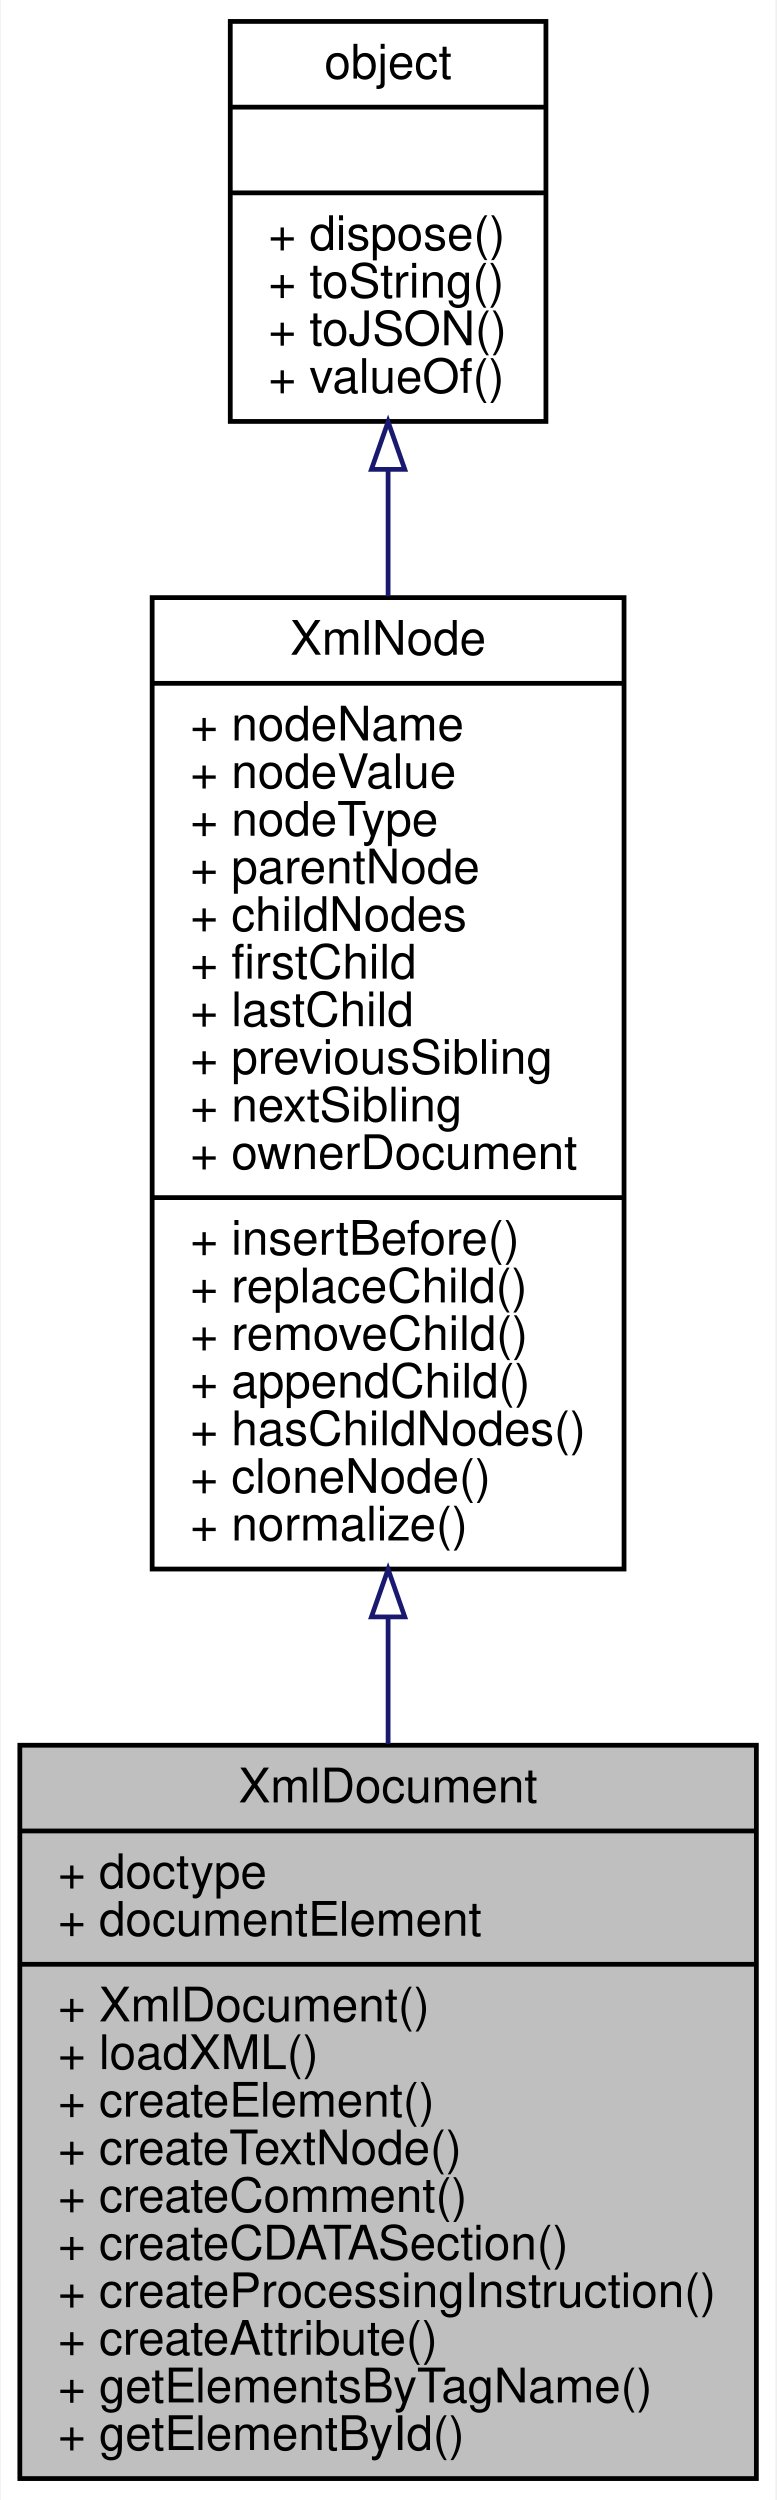
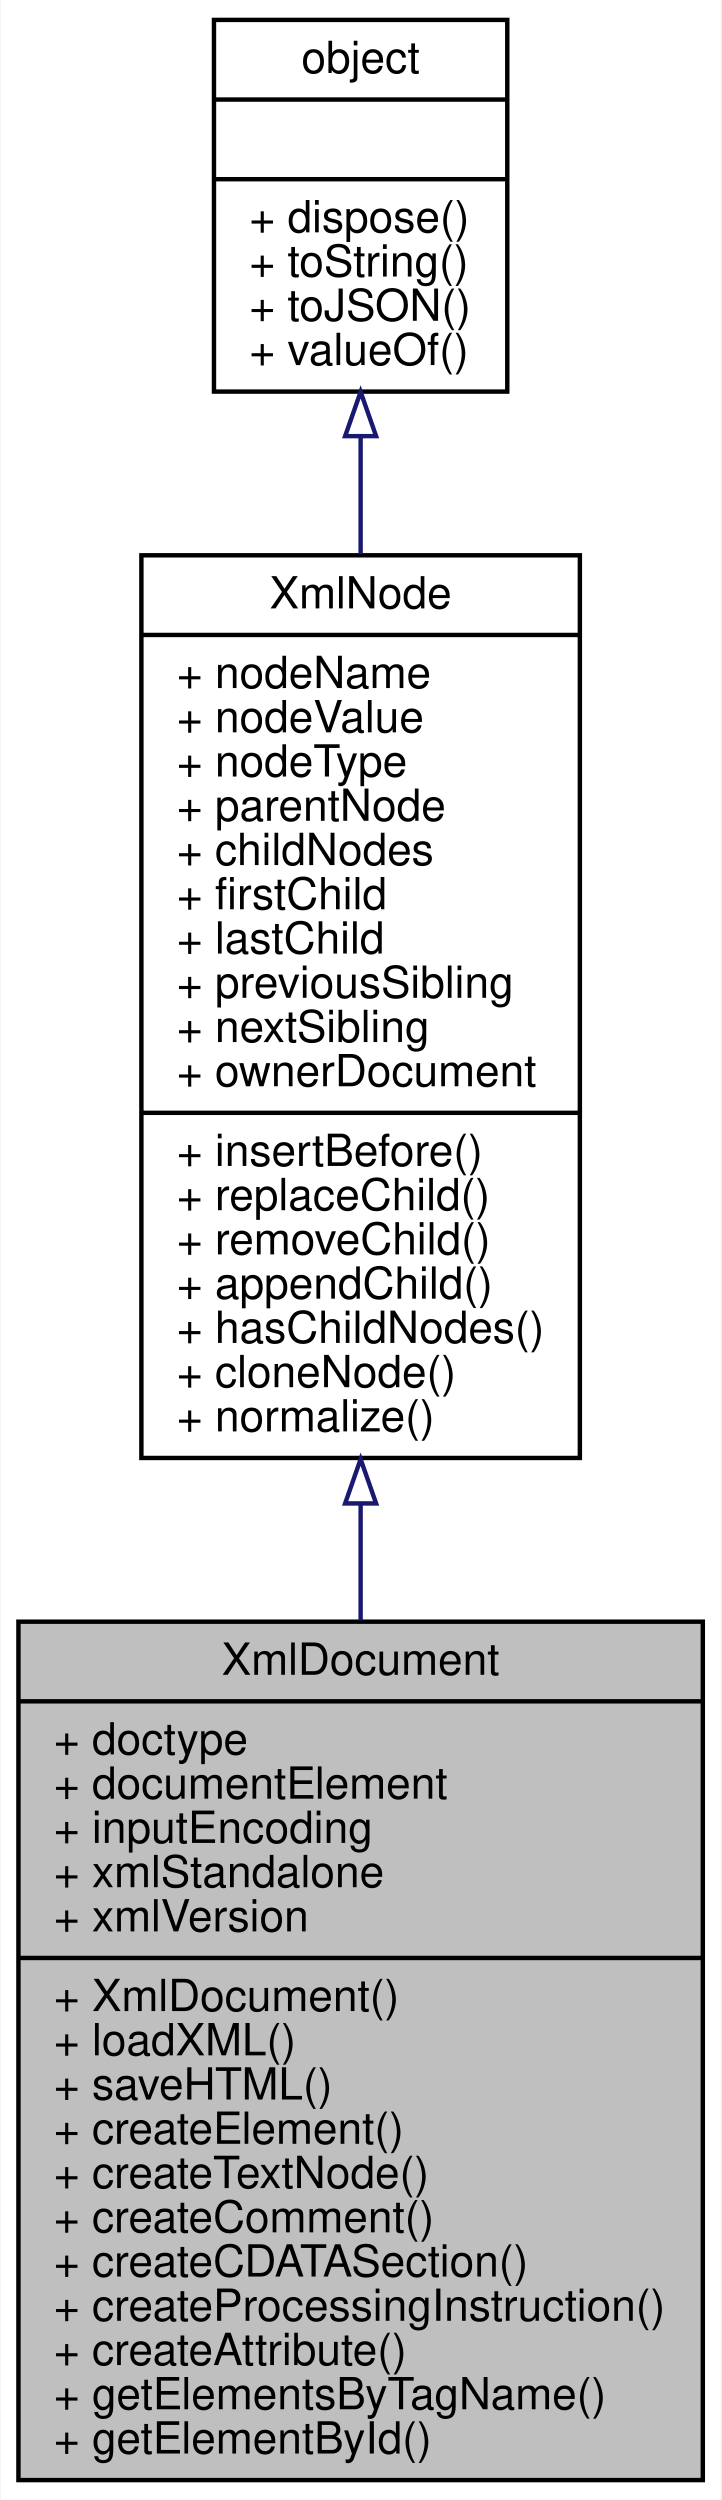
- <svg xmlns="http://www.w3.org/2000/svg" xmlns:xlink="http://www.w3.org/1999/xlink" width="163pt" height="525pt" viewBox="0.00 0.00 162.67 525.00">
-   <g id="graph0" class="graph" transform="scale(1 1) rotate(0) translate(4 521)">
-     <polygon fill="white" stroke="none" points="-4,4 -4,-521 158.672,-521 158.672,4 -4,4" />
+ <svg xmlns="http://www.w3.org/2000/svg" xmlns:xlink="http://www.w3.org/1999/xlink" width="163pt" height="565pt" viewBox="0.00 0.00 162.67 565.00">
+   <g id="graph0" class="graph" transform="scale(1 1) rotate(0) translate(4 561)">
+     <polygon fill="white" stroke="none" points="-4,4 -4,-561 158.672,-561 158.672,4 -4,4" />
    <g id="node1" class="node">
-       <polygon fill="#bfbfbf" stroke="black" points="0,-0.5 0,-154.5 154.672,-154.5 154.672,-0.5 0,-0.5" />
-       <text text-anchor="middle" x="77.336" y="-142.5" font-family="Helvetica,sans-Serif" font-size="10.00">XmlDocument</text>
-       <polyline fill="none" stroke="black" points="0,-136.5 154.672,-136.5 " />
-       <text text-anchor="start" x="8" y="-124.5" font-family="Helvetica,sans-Serif" font-size="10.00">+ doctype</text>
-       <text text-anchor="start" x="8" y="-114.5" font-family="Helvetica,sans-Serif" font-size="10.00">+ documentElement</text>
-       <polyline fill="none" stroke="black" points="0,-108.5 154.672,-108.5 " />
-       <text text-anchor="start" x="8" y="-96.5" font-family="Helvetica,sans-Serif" font-size="10.00">+ XmlDocument()</text>
-       <text text-anchor="start" x="8" y="-86.5" font-family="Helvetica,sans-Serif" font-size="10.00">+ loadXML()</text>
+       <polygon fill="#bfbfbf" stroke="black" points="0,-0.5 0,-194.5 154.672,-194.5 154.672,-0.5 0,-0.5" />
+       <text text-anchor="middle" x="77.336" y="-182.5" font-family="Helvetica,sans-Serif" font-size="10.00">XmlDocument</text>
+       <polyline fill="none" stroke="black" points="0,-176.5 154.672,-176.5 " />
+       <text text-anchor="start" x="8" y="-164.5" font-family="Helvetica,sans-Serif" font-size="10.00">+ doctype</text>
+       <text text-anchor="start" x="8" y="-154.5" font-family="Helvetica,sans-Serif" font-size="10.00">+ documentElement</text>
+       <text text-anchor="start" x="8" y="-144.5" font-family="Helvetica,sans-Serif" font-size="10.00">+ inputEncoding</text>
+       <text text-anchor="start" x="8" y="-134.5" font-family="Helvetica,sans-Serif" font-size="10.00">+ xmlStandalone</text>
+       <text text-anchor="start" x="8" y="-124.5" font-family="Helvetica,sans-Serif" font-size="10.00">+ xmlVersion</text>
+       <polyline fill="none" stroke="black" points="0,-118.5 154.672,-118.5 " />
+       <text text-anchor="start" x="8" y="-106.5" font-family="Helvetica,sans-Serif" font-size="10.00">+ XmlDocument()</text>
+       <text text-anchor="start" x="8" y="-96.5" font-family="Helvetica,sans-Serif" font-size="10.00">+ loadXML()</text>
+       <text text-anchor="start" x="8" y="-86.5" font-family="Helvetica,sans-Serif" font-size="10.00">+ saveHTML()</text>
      <text text-anchor="start" x="8" y="-76.5" font-family="Helvetica,sans-Serif" font-size="10.00">+ createElement()</text>
      <text text-anchor="start" x="8" y="-66.5" font-family="Helvetica,sans-Serif" font-size="10.00">+ createTextNode()</text>
      <text text-anchor="start" x="8" y="-56.5" font-family="Helvetica,sans-Serif" font-size="10.00">+ createComment()</text>
      <text text-anchor="start" x="8" y="-46.5" font-family="Helvetica,sans-Serif" font-size="10.00">+ createCDATASection()</text>
      <text text-anchor="start" x="8" y="-36.5" font-family="Helvetica,sans-Serif" font-size="10.00">+ createProcessingInstruction()</text>
      <text text-anchor="start" x="8" y="-26.5" font-family="Helvetica,sans-Serif" font-size="10.00">+ createAttribute()</text>
      <text text-anchor="start" x="8" y="-16.5" font-family="Helvetica,sans-Serif" font-size="10.00">+ getElementsByTagName()</text>
      <text text-anchor="start" x="8" y="-6.5" font-family="Helvetica,sans-Serif" font-size="10.00">+ getElementById()</text>
    </g>
    <g id="node2" class="node">
      <g id="a_node2">
        <a xlink:href="../../dc/d8f/interfaceXmlNode.html" target="_top" xlink:title="XmlNode 对象是整个 DOM 的基础数据类型 ">
-           <polygon fill="white" stroke="black" points="27.788,-191.5 27.788,-395.5 126.884,-395.5 126.884,-191.5 27.788,-191.5" />
-           <text text-anchor="middle" x="77.336" y="-383.5" font-family="Helvetica,sans-Serif" font-size="10.00">XmlNode</text>
-           <polyline fill="none" stroke="black" points="27.788,-377.5 126.884,-377.5 " />
-           <text text-anchor="start" x="35.788" y="-365.5" font-family="Helvetica,sans-Serif" font-size="10.00">+ nodeName</text>
-           <text text-anchor="start" x="35.788" y="-355.5" font-family="Helvetica,sans-Serif" font-size="10.00">+ nodeValue</text>
-           <text text-anchor="start" x="35.788" y="-345.5" font-family="Helvetica,sans-Serif" font-size="10.00">+ nodeType</text>
-           <text text-anchor="start" x="35.788" y="-335.5" font-family="Helvetica,sans-Serif" font-size="10.00">+ parentNode</text>
-           <text text-anchor="start" x="35.788" y="-325.5" font-family="Helvetica,sans-Serif" font-size="10.00">+ childNodes</text>
-           <text text-anchor="start" x="35.788" y="-315.5" font-family="Helvetica,sans-Serif" font-size="10.00">+ firstChild</text>
-           <text text-anchor="start" x="35.788" y="-305.5" font-family="Helvetica,sans-Serif" font-size="10.00">+ lastChild</text>
-           <text text-anchor="start" x="35.788" y="-295.5" font-family="Helvetica,sans-Serif" font-size="10.00">+ previousSibling</text>
-           <text text-anchor="start" x="35.788" y="-285.5" font-family="Helvetica,sans-Serif" font-size="10.00">+ nextSibling</text>
-           <text text-anchor="start" x="35.788" y="-275.5" font-family="Helvetica,sans-Serif" font-size="10.00">+ ownerDocument</text>
-           <polyline fill="none" stroke="black" points="27.788,-269.5 126.884,-269.5 " />
-           <text text-anchor="start" x="35.788" y="-257.5" font-family="Helvetica,sans-Serif" font-size="10.00">+ insertBefore()</text>
-           <text text-anchor="start" x="35.788" y="-247.5" font-family="Helvetica,sans-Serif" font-size="10.00">+ replaceChild()</text>
-           <text text-anchor="start" x="35.788" y="-237.5" font-family="Helvetica,sans-Serif" font-size="10.00">+ removeChild()</text>
-           <text text-anchor="start" x="35.788" y="-227.5" font-family="Helvetica,sans-Serif" font-size="10.00">+ appendChild()</text>
-           <text text-anchor="start" x="35.788" y="-217.5" font-family="Helvetica,sans-Serif" font-size="10.00">+ hasChildNodes()</text>
-           <text text-anchor="start" x="35.788" y="-207.5" font-family="Helvetica,sans-Serif" font-size="10.00">+ cloneNode()</text>
-           <text text-anchor="start" x="35.788" y="-197.5" font-family="Helvetica,sans-Serif" font-size="10.00">+ normalize()</text>
+           <polygon fill="white" stroke="black" points="27.788,-231.5 27.788,-435.5 126.884,-435.5 126.884,-231.5 27.788,-231.5" />
+           <text text-anchor="middle" x="77.336" y="-423.5" font-family="Helvetica,sans-Serif" font-size="10.00">XmlNode</text>
+           <polyline fill="none" stroke="black" points="27.788,-417.5 126.884,-417.5 " />
+           <text text-anchor="start" x="35.788" y="-405.5" font-family="Helvetica,sans-Serif" font-size="10.00">+ nodeName</text>
+           <text text-anchor="start" x="35.788" y="-395.5" font-family="Helvetica,sans-Serif" font-size="10.00">+ nodeValue</text>
+           <text text-anchor="start" x="35.788" y="-385.5" font-family="Helvetica,sans-Serif" font-size="10.00">+ nodeType</text>
+           <text text-anchor="start" x="35.788" y="-375.5" font-family="Helvetica,sans-Serif" font-size="10.00">+ parentNode</text>
+           <text text-anchor="start" x="35.788" y="-365.5" font-family="Helvetica,sans-Serif" font-size="10.00">+ childNodes</text>
+           <text text-anchor="start" x="35.788" y="-355.5" font-family="Helvetica,sans-Serif" font-size="10.00">+ firstChild</text>
+           <text text-anchor="start" x="35.788" y="-345.5" font-family="Helvetica,sans-Serif" font-size="10.00">+ lastChild</text>
+           <text text-anchor="start" x="35.788" y="-335.5" font-family="Helvetica,sans-Serif" font-size="10.00">+ previousSibling</text>
+           <text text-anchor="start" x="35.788" y="-325.5" font-family="Helvetica,sans-Serif" font-size="10.00">+ nextSibling</text>
+           <text text-anchor="start" x="35.788" y="-315.5" font-family="Helvetica,sans-Serif" font-size="10.00">+ ownerDocument</text>
+           <polyline fill="none" stroke="black" points="27.788,-309.5 126.884,-309.5 " />
+           <text text-anchor="start" x="35.788" y="-297.5" font-family="Helvetica,sans-Serif" font-size="10.00">+ insertBefore()</text>
+           <text text-anchor="start" x="35.788" y="-287.5" font-family="Helvetica,sans-Serif" font-size="10.00">+ replaceChild()</text>
+           <text text-anchor="start" x="35.788" y="-277.5" font-family="Helvetica,sans-Serif" font-size="10.00">+ removeChild()</text>
+           <text text-anchor="start" x="35.788" y="-267.5" font-family="Helvetica,sans-Serif" font-size="10.00">+ appendChild()</text>
+           <text text-anchor="start" x="35.788" y="-257.5" font-family="Helvetica,sans-Serif" font-size="10.00">+ hasChildNodes()</text>
+           <text text-anchor="start" x="35.788" y="-247.5" font-family="Helvetica,sans-Serif" font-size="10.00">+ cloneNode()</text>
+           <text text-anchor="start" x="35.788" y="-237.5" font-family="Helvetica,sans-Serif" font-size="10.00">+ normalize()</text>
        </a>
      </g>
    </g>
    <g id="edge1" class="edge">
-       <path fill="none" stroke="midnightblue" d="M77.336,-181.323C77.336,-172.353 77.336,-163.422 77.336,-154.783" />
-       <polygon fill="none" stroke="midnightblue" points="73.836,-181.453 77.336,-191.453 80.836,-181.453 73.836,-181.453" />
+       <path fill="none" stroke="midnightblue" d="M77.336,-220.969C77.336,-212.207 77.336,-203.403 77.336,-194.756" />
+       <polygon fill="none" stroke="midnightblue" points="73.836,-221.225 77.336,-231.225 80.836,-221.225 73.836,-221.225" />
    </g>
    <g id="node3" class="node">
      <g id="a_node3">
        <a xlink:href="../../db/d38/interfaceobject.html" target="_top" xlink:title="基础对象，所有对象均继承于此 ">
-           <polygon fill="white" stroke="black" points="44.192,-432.5 44.192,-516.5 110.48,-516.5 110.48,-432.5 44.192,-432.5" />
-           <text text-anchor="middle" x="77.336" y="-504.5" font-family="Helvetica,sans-Serif" font-size="10.00">object</text>
-           <polyline fill="none" stroke="black" points="44.192,-498.5 110.48,-498.5 " />
-           <text text-anchor="middle" x="77.336" y="-486.5" font-family="Helvetica,sans-Serif" font-size="10.00"> </text>
-           <polyline fill="none" stroke="black" points="44.192,-480.5 110.48,-480.5 " />
-           <text text-anchor="start" x="52.192" y="-468.5" font-family="Helvetica,sans-Serif" font-size="10.00">+ dispose()</text>
-           <text text-anchor="start" x="52.192" y="-458.5" font-family="Helvetica,sans-Serif" font-size="10.00">+ toString()</text>
-           <text text-anchor="start" x="52.192" y="-448.5" font-family="Helvetica,sans-Serif" font-size="10.00">+ toJSON()</text>
-           <text text-anchor="start" x="52.192" y="-438.5" font-family="Helvetica,sans-Serif" font-size="10.00">+ valueOf()</text>
+           <polygon fill="white" stroke="black" points="44.192,-472.5 44.192,-556.5 110.48,-556.5 110.48,-472.5 44.192,-472.5" />
+           <text text-anchor="middle" x="77.336" y="-544.5" font-family="Helvetica,sans-Serif" font-size="10.00">object</text>
+           <polyline fill="none" stroke="black" points="44.192,-538.5 110.48,-538.5 " />
+           <text text-anchor="middle" x="77.336" y="-526.5" font-family="Helvetica,sans-Serif" font-size="10.00"> </text>
+           <polyline fill="none" stroke="black" points="44.192,-520.5 110.48,-520.5 " />
+           <text text-anchor="start" x="52.192" y="-508.5" font-family="Helvetica,sans-Serif" font-size="10.00">+ dispose()</text>
+           <text text-anchor="start" x="52.192" y="-498.5" font-family="Helvetica,sans-Serif" font-size="10.00">+ toString()</text>
+           <text text-anchor="start" x="52.192" y="-488.5" font-family="Helvetica,sans-Serif" font-size="10.00">+ toJSON()</text>
+           <text text-anchor="start" x="52.192" y="-478.5" font-family="Helvetica,sans-Serif" font-size="10.00">+ valueOf()</text>
        </a>
      </g>
    </g>
    <g id="edge2" class="edge">
-       <path fill="none" stroke="midnightblue" d="M77.336,-422.155C77.336,-413.787 77.336,-404.87 77.336,-395.789" />
-       <polygon fill="none" stroke="midnightblue" points="73.836,-422.434 77.336,-432.434 80.836,-422.434 73.836,-422.434" />
+       <path fill="none" stroke="midnightblue" d="M77.336,-462.155C77.336,-453.787 77.336,-444.87 77.336,-435.789" />
+       <polygon fill="none" stroke="midnightblue" points="73.836,-462.434 77.336,-472.434 80.836,-462.434 73.836,-462.434" />
    </g>
  </g>
</svg>
